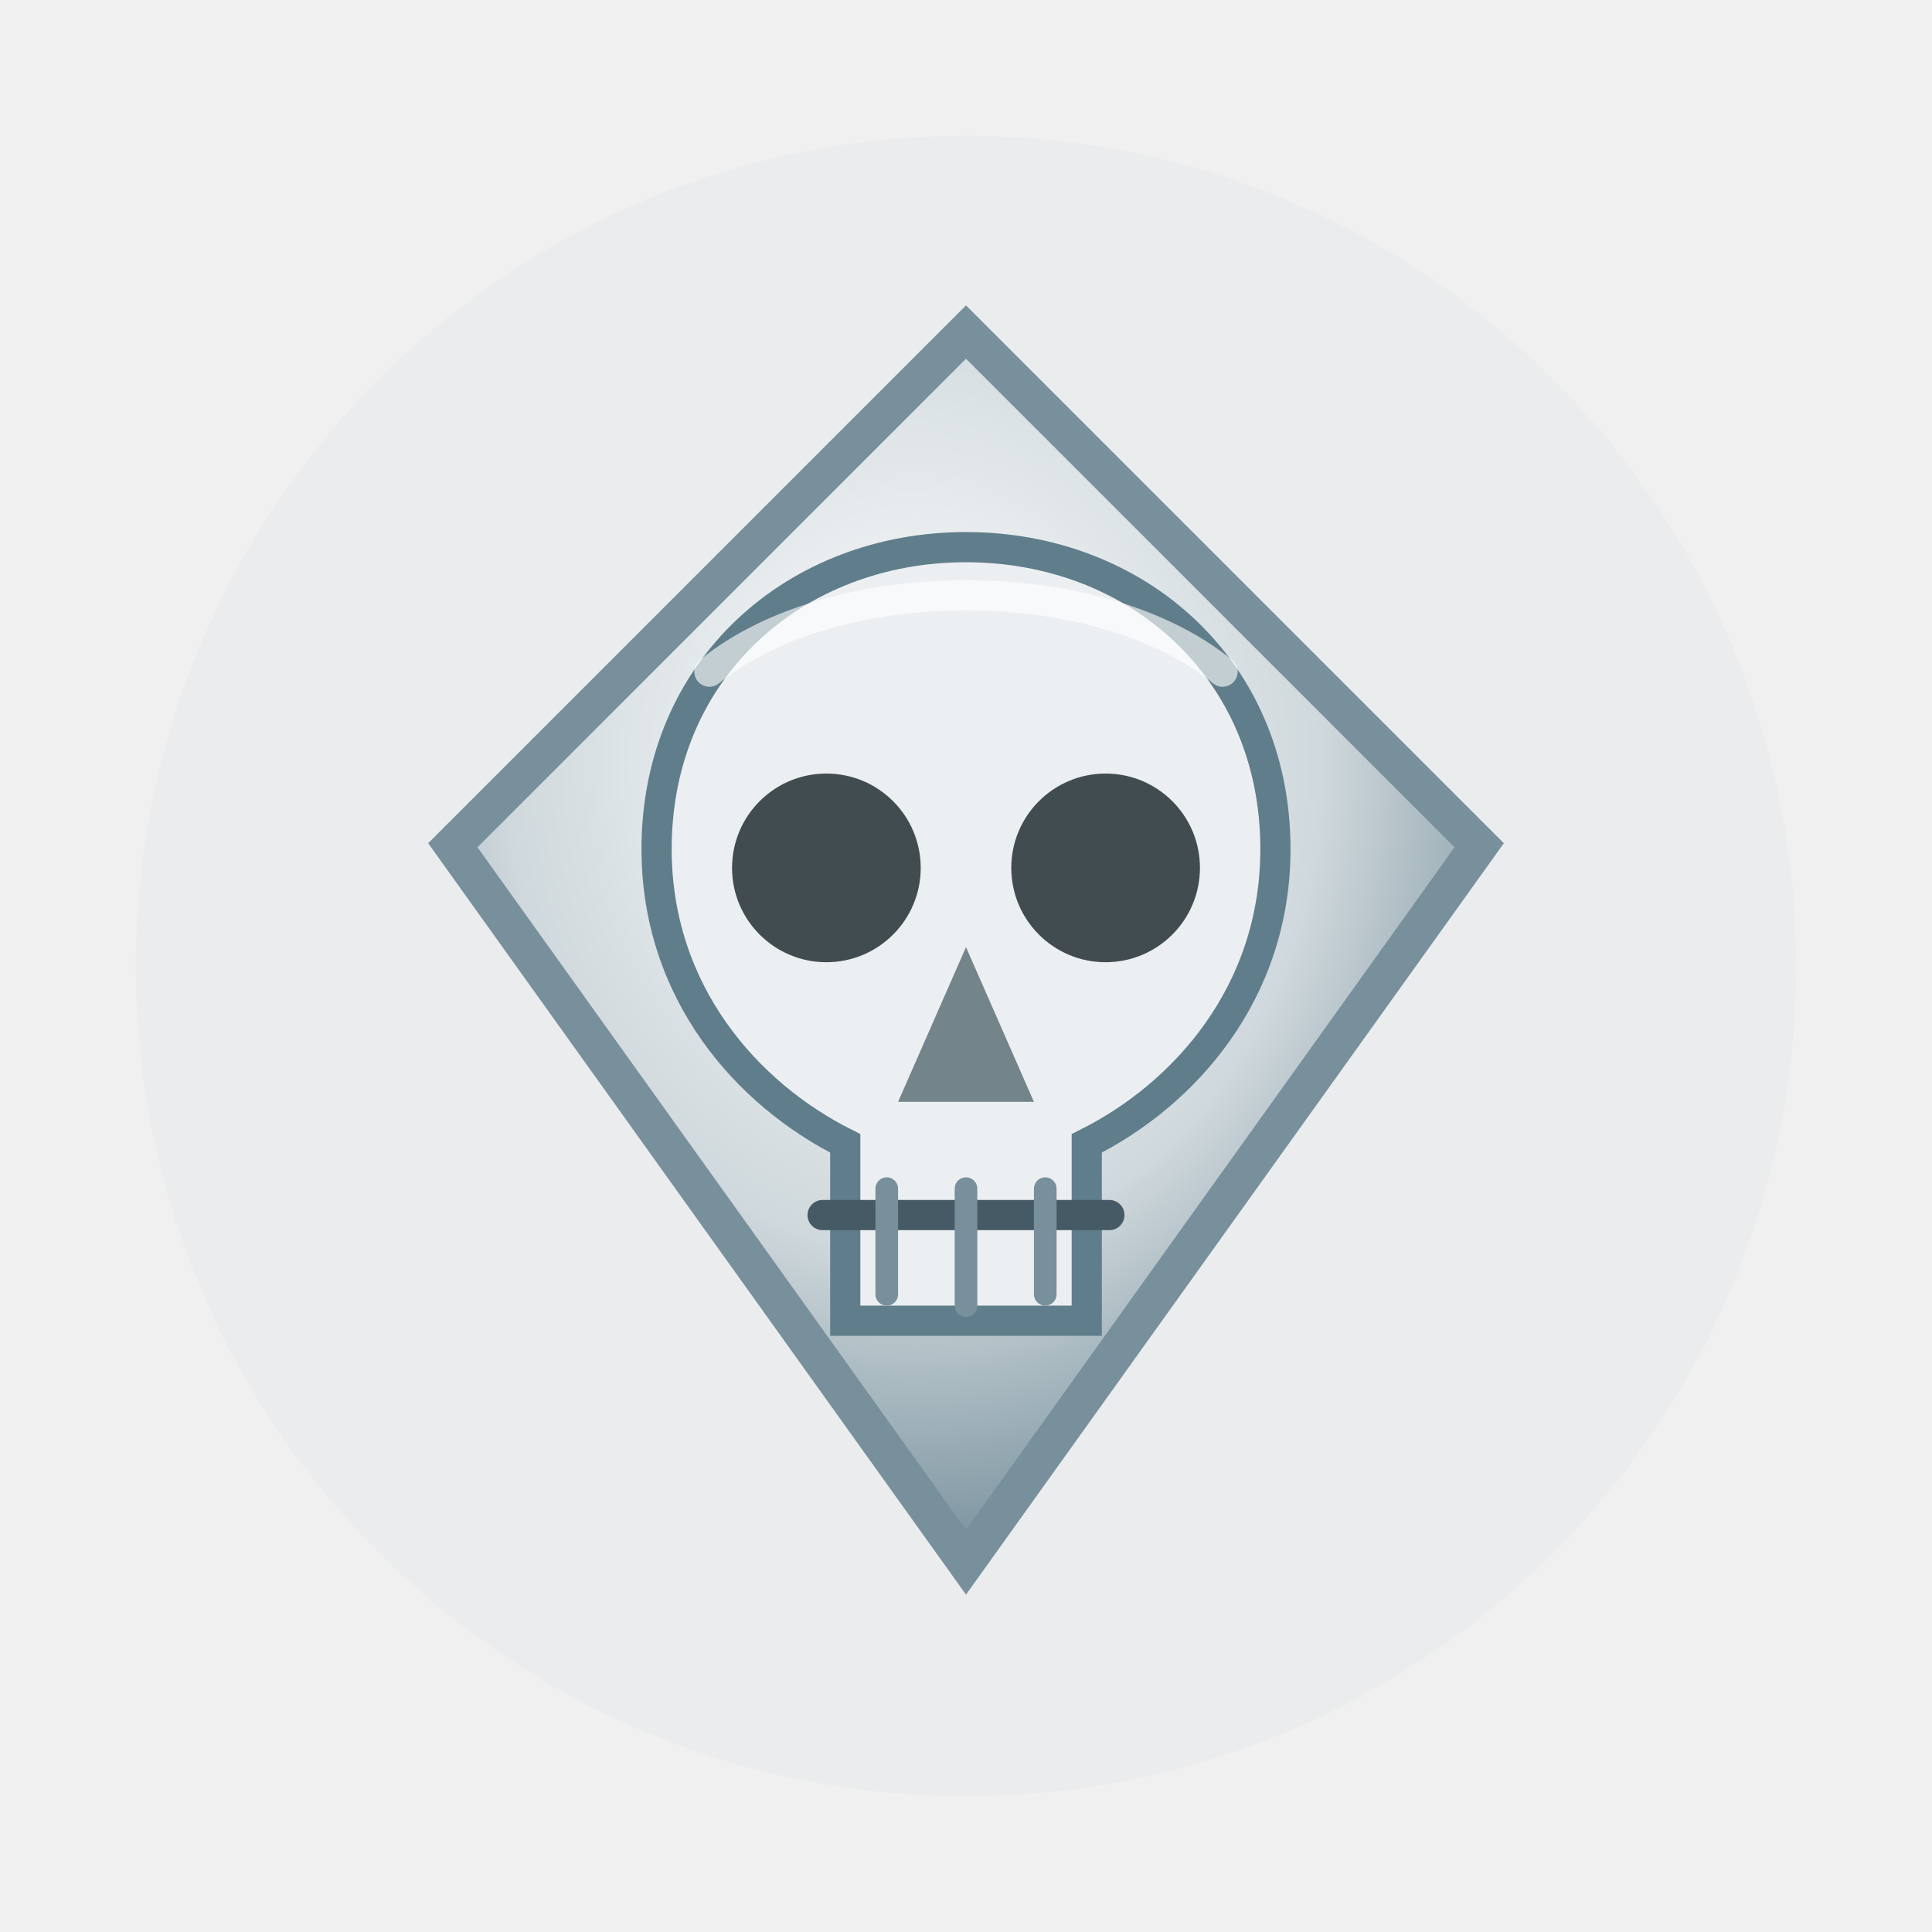
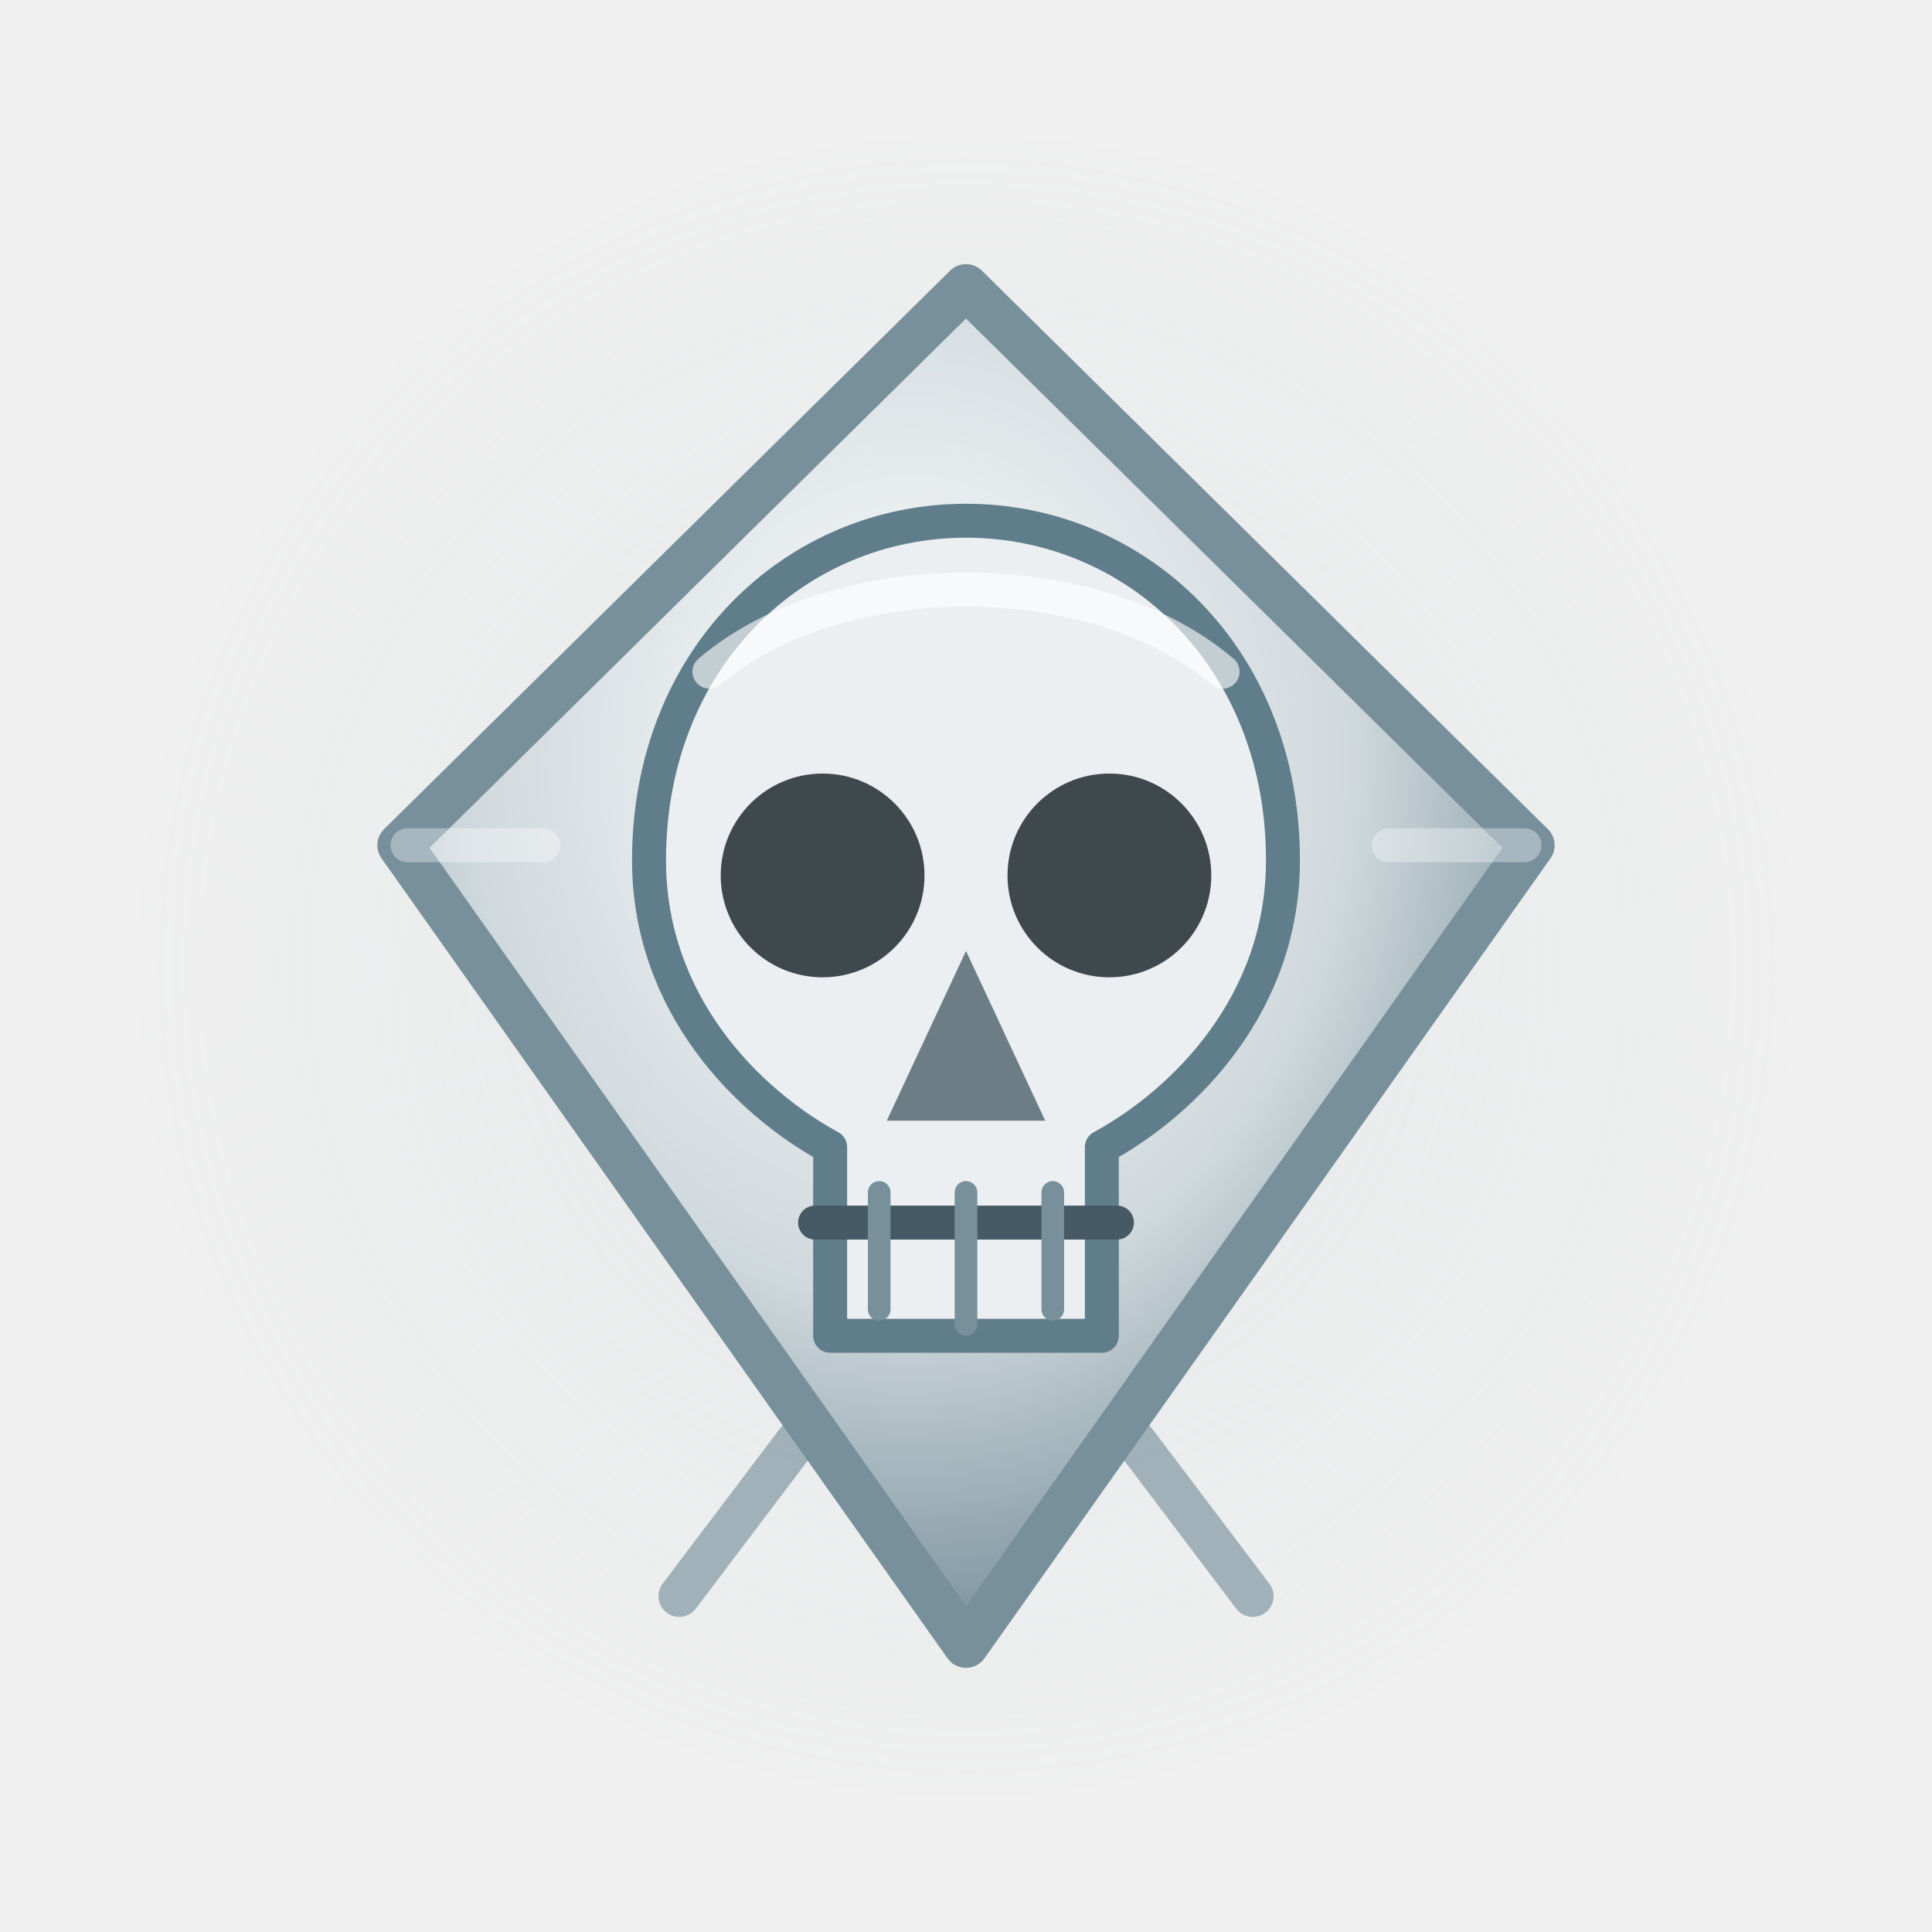
- <svg xmlns="http://www.w3.org/2000/svg" width="1024" height="1024" viewBox="0 0 512 512">
+ <svg xmlns="http://www.w3.org/2000/svg" width="1024" height="1024" viewBox="0 0 512 512" role="img" aria-label="Skeleton enemy sprite">
  <defs>
-     <radialGradient id="g" cx="45%" cy="35%" r="72%">
+     <radialGradient id="body" cx="45%" cy="35%" r="72%">
      <stop offset="0%" stop-color="#ffffff" />
      <stop offset="55%" stop-color="#cfd8dc" />
      <stop offset="100%" stop-color="#607d8b" />
    </radialGradient>
+     <radialGradient id="glow" cx="50%" cy="50%" r="62%">
+       <stop offset="0%" stop-color="#cfd8dc" stop-opacity="0.28" />
+       <stop offset="100%" stop-color="#cfd8dc" stop-opacity="0" />
+     </radialGradient>
  </defs>
-   <circle cx="256" cy="256" r="220" fill="#cfd8dc" opacity="0.16" />
-   <path d="M256 88 L392 224 L256 414 L120 224 Z" fill="url(#g)" stroke="#78909c" stroke-width="10" />
-   <path d="M174 225 C174 177 211 145 256 145 C301 145 338 177 338 225 C338 263 314 290 288 303 V350 H224 V303 C198 290 174 263 174 225 Z" fill="#eceff1" stroke="#607d8b" stroke-width="8" />
-   <circle cx="219" cy="230" r="25" fill="#263238" opacity="0.86" />
-   <circle cx="293" cy="230" r="25" fill="#263238" opacity="0.86" />
-   <path d="M256 251 L238 292 H274 Z" fill="#455a64" opacity="0.72" />
-   <path d="M218 322 H294" stroke="#455a64" stroke-width="8" stroke-linecap="round" />
-   <path d="M235 315 V343M256 315 V346M277 315 V343" stroke="#78909c" stroke-width="6" stroke-linecap="round" />
-   <path d="M188 178 C221 151 291 151 324 178" stroke="#ffffff" stroke-width="8" stroke-linecap="round" fill="none" opacity="0.62" />
+   <circle cx="256" cy="256" r="220" fill="url(#glow)" />
+   <g stroke-linecap="round" stroke-linejoin="round">
+     <path d="M256 76 L406 224 L256 436 L106 224 Z" fill="url(#body)" stroke="#78909c" stroke-width="12" />
+     <path d="M172 228 C172 174 211 138 256 138 C301 138 340 174 340 228 C340 266 314 292 292 304 L292 354 L220 354 L220 304 C198 292 172 266 172 228 Z" fill="#eceff1" stroke="#607d8b" stroke-width="9" />
+     <circle cx="218" cy="232" r="27" fill="#263238" opacity="0.88" />
+     <circle cx="294" cy="232" r="27" fill="#263238" opacity="0.88" />
+     <path d="M256 252 L235 297 L277 297 Z" fill="#455a64" opacity="0.76" />
+     <path d="M216 324 H296" stroke="#455a64" stroke-width="9" />
+     <path d="M233 316 V347 M256 316 V351 M279 316 V347" stroke="#78909c" stroke-width="6" />
+     <path d="M188 178 C222 149 290 149 324 178" stroke="#ffffff" stroke-width="9" fill="none" opacity="0.62" />
+     <path d="M144 224 L108 224 M404 224 L368 224" stroke="#ffffff" stroke-width="9" opacity="0.35" />
+     <path d="M211 382 L180 423 M301 382 L332 423" stroke="#78909c" stroke-width="11" opacity="0.65" />
+   </g>
</svg>
